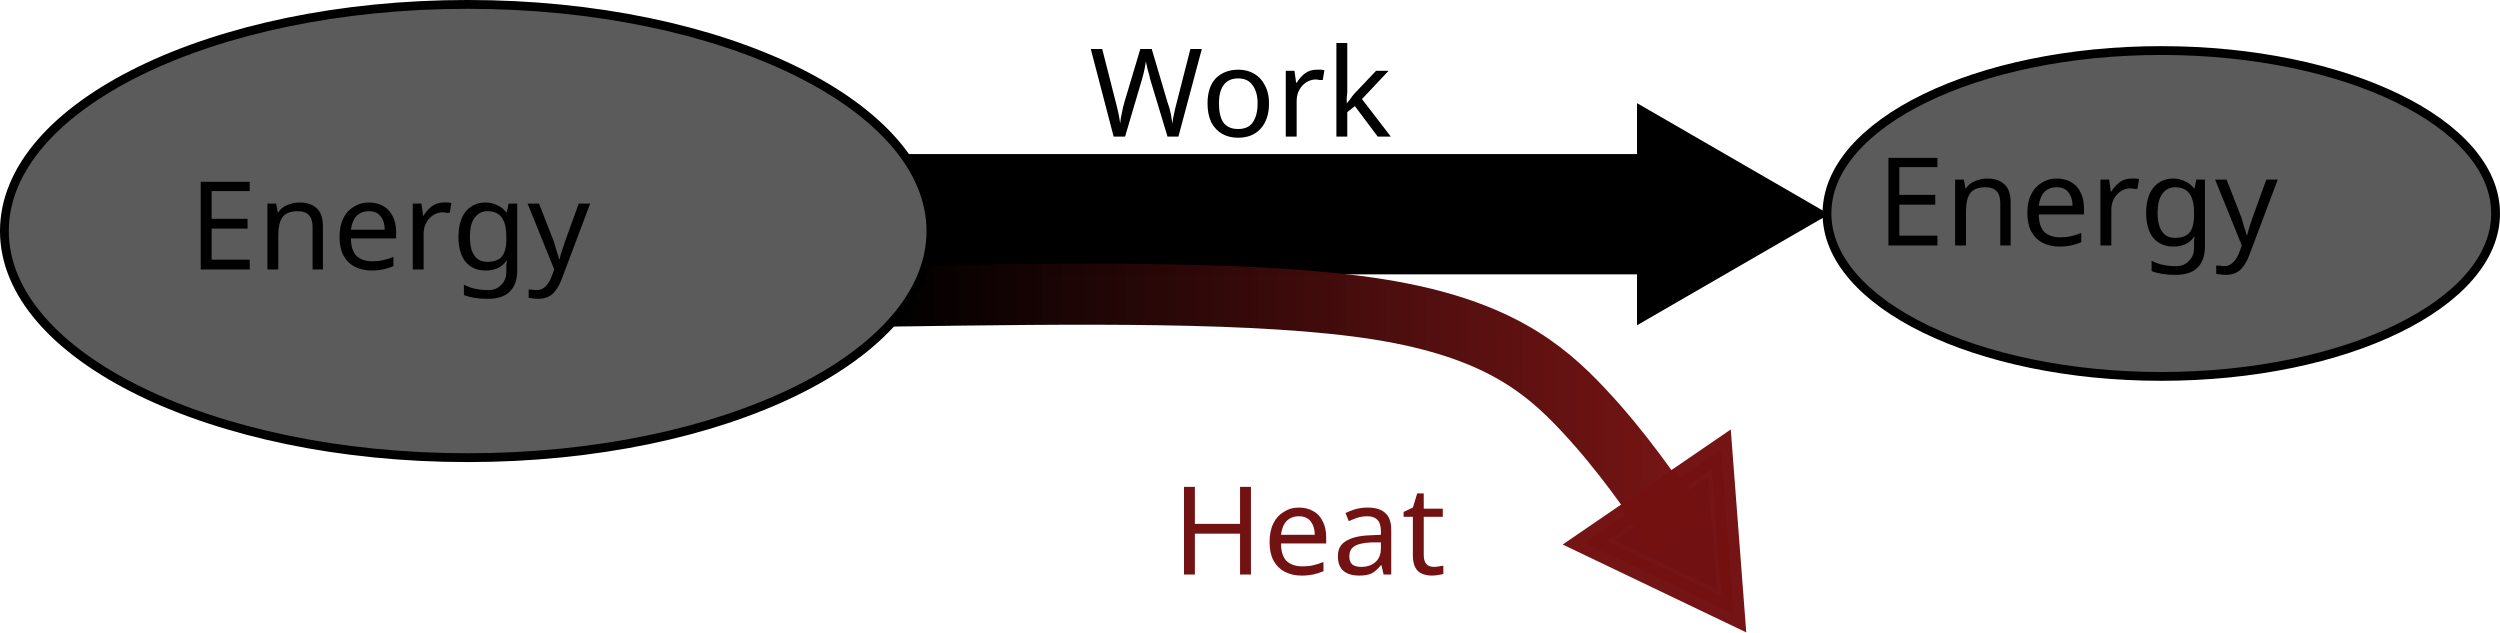
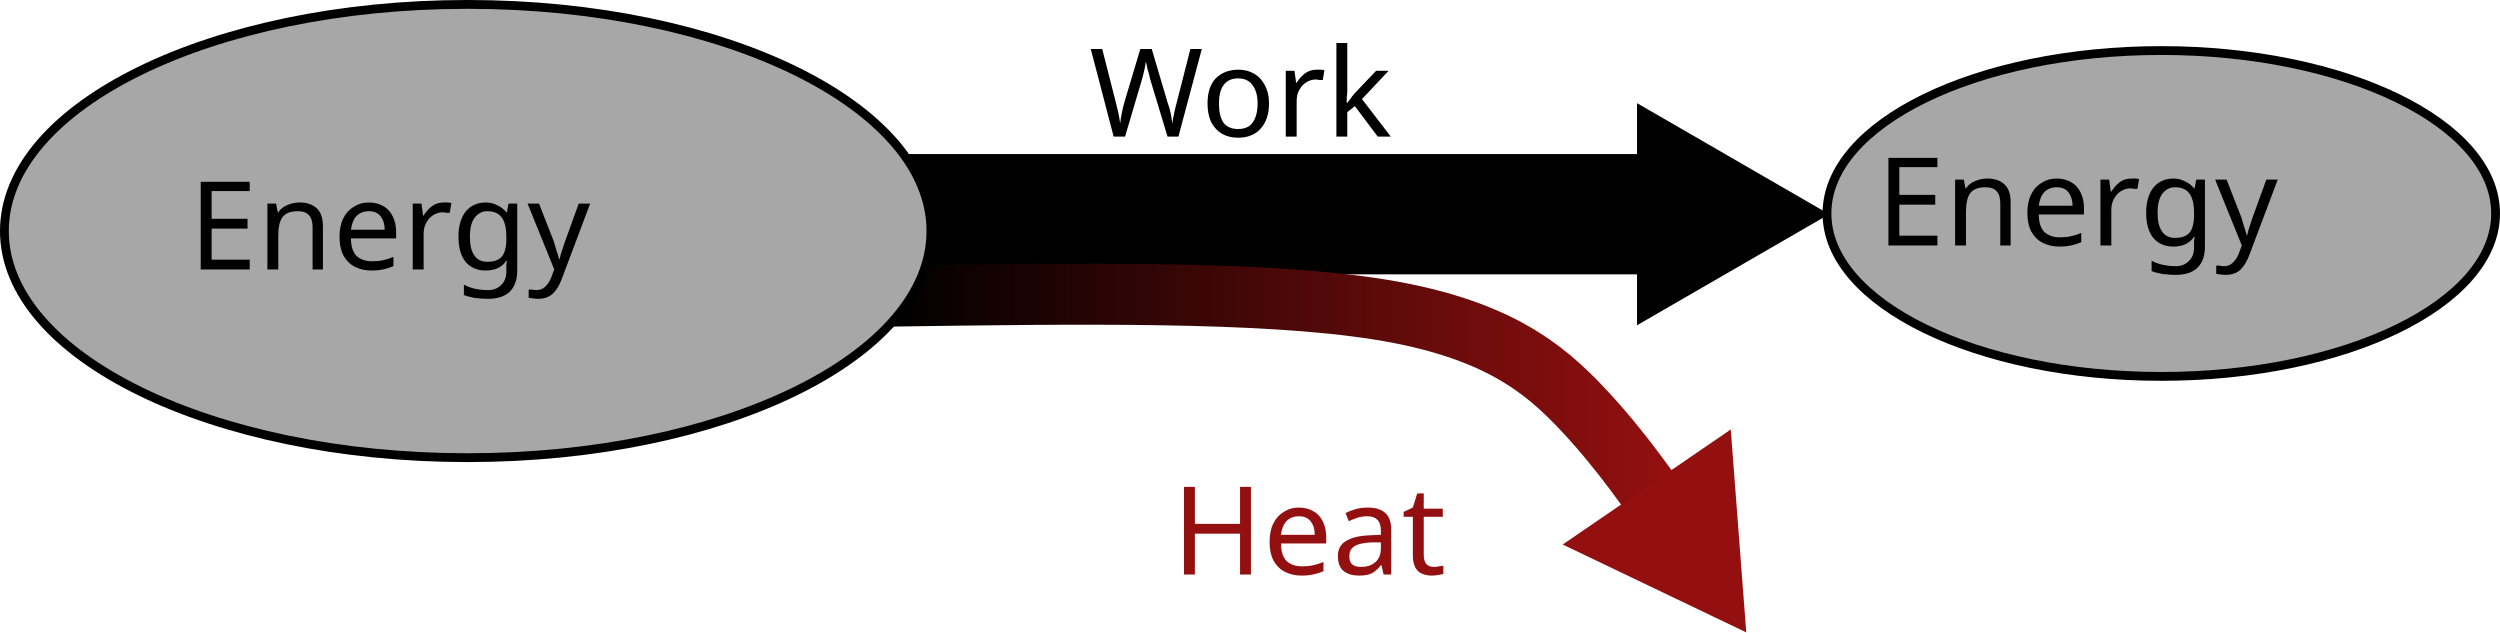
<svg xmlns="http://www.w3.org/2000/svg" xmlns:xlink="http://www.w3.org/1999/xlink" width="71.768mm" height="18.152mm" viewBox="0 0 71.768 18.152" version="1.1" id="svg1">
  <defs id="defs1">
    <linearGradient id="linearGradient3">
      <stop style="stop-color:#000000;stop-opacity:1;" offset="0" id="stop3" />
-       <stop style="stop-color:#7f1414;stop-opacity:0.989;" offset="1" id="stop4" />
+       <stop style="stop-color:#a21111;stop-opacity:1;" offset="1" id="stop4" />
    </linearGradient>
    <marker style="overflow:visible" id="Triangle" refX="0" refY="0" orient="auto-start-reverse" markerWidth="0.3" markerHeight="0.3" viewBox="0 0 1 1" preserveAspectRatio="xMidYMid">
      <path transform="scale(0.5)" style="fill:context-stroke;fill-rule:evenodd;stroke:context-stroke;stroke-width:1pt" d="M 5.77,0 -2.88,5 V -5 Z" id="path135" />
    </marker>
    <linearGradient xlink:href="#linearGradient3" id="linearGradient4" x1="46.689" y1="54.896" x2="71.099" y2="54.896" gradientUnits="userSpaceOnUse" />
    <marker style="overflow:visible" id="Triangle-3" refX="0" refY="0" orient="auto-start-reverse" markerWidth="0.5" markerHeight="0.5" viewBox="0 0 1 1" preserveAspectRatio="xMidYMid">
      <path transform="scale(0.5)" style="fill:context-stroke;fill-rule:evenodd;stroke:context-stroke;stroke-width:1pt" d="M 5.77,0 -2.88,5 V -5 Z" id="path135-8" />
    </marker>
  </defs>
  <g id="layer1" transform="translate(-20.22974,-43.82777)">
-     <ellipse style="fill:#5b5b5b;fill-opacity:1;stroke:#000000;stroke-width:0.253;stroke-dasharray:none" id="path1-2" cx="82.274" cy="49.956" rx="9.597" ry="4.677" />
+     <ellipse style="fill:#a7a7a7;fill-opacity:1;stroke:#000000;stroke-width:0.253;stroke-dasharray:none" id="path1-2" cx="82.274" cy="49.956" rx="9.597" ry="4.677" />
    <path style="fill:none;stroke:#000000;stroke-width:3.453;stroke-dasharray:none;marker-end:url(#Triangle)" d="M 45.82,49.977 H 69.061" id="path2" />
    <path style="fill:none;stroke:url(#linearGradient4);stroke-width:1.753;stroke-dasharray:none;stroke-opacity:1;marker-end:url(#Triangle)" d="m 46.702,50.645 c 5.321,-0.076 10.642,-0.152 13.995,0.383 3.353,0.536 4.739,1.683 5.851,2.867 1.112,1.183 1.95,2.402 2.788,3.621" id="path3" transform="translate(-0.881596,1.681563)" />
-     <path style="fill:none;stroke:#731212;stroke-width:1.9;stroke-dasharray:none;stroke-opacity:0.988;marker-end:url(#Triangle-3)" d="m 67.507,57.842 c 0.504,0.707 0.717,1.02 0.947,1.356" id="path2-5" />
+     <path style="fill:none;stroke:#941010;stroke-width:1.9;stroke-dasharray:none;stroke-opacity:1;marker-end:url(#Triangle-3)" d="m 67.507,57.842 c 0.504,0.707 0.717,1.02 0.947,1.356" id="path2-5" />
    <text xml:space="preserve" style="font-size:3.528px;line-height:1;font-family:sans-serif;-inkscape-font-specification:sans-serif;text-align:center;text-anchor:middle;fill:none;stroke:#731212;stroke-width:3.453;stroke-dasharray:none;stroke-opacity:0.988" x="82.154" y="50.874" id="text4-6">
      <tspan id="tspan4-8" style="font-size:3.528px;fill:#000000;fill-opacity:1;stroke:none;stroke-width:3.453" x="82.154" y="50.874">Energy</tspan>
    </text>
    <text xml:space="preserve" style="font-size:3.528px;line-height:1;font-family:sans-serif;-inkscape-font-specification:sans-serif;text-align:center;text-anchor:middle;fill:none;stroke:#731212;stroke-width:3.453;stroke-dasharray:none;stroke-opacity:0.988" x="58.132" y="47.748" id="text4-6-7">
      <tspan id="tspan4-8-8" style="font-size:3.528px;fill:#000000;fill-opacity:1;stroke:none;stroke-width:3.453" x="58.132" y="47.748">Work</tspan>
    </text>
-     <text xml:space="preserve" style="font-size:3.528px;line-height:1;font-family:sans-serif;-inkscape-font-specification:sans-serif;text-align:center;text-anchor:middle;fill:#731212;fill-opacity:1;stroke:#731212;stroke-width:3.453;stroke-dasharray:none;stroke-opacity:0.988" x="60.096" y="60.323" id="text4-6-7-5">
-       <tspan id="tspan4-8-8-6" style="font-size:3.528px;fill:#731212;fill-opacity:1;stroke:none;stroke-width:3.453" x="60.096" y="60.323">Heat</tspan>
+     <text xml:space="preserve" style="font-size:3.528px;line-height:1;font-family:sans-serif;-inkscape-font-specification:sans-serif;text-align:center;text-anchor:middle;fill:#941010;fill-opacity:1;stroke:#731212;stroke-width:3.453;stroke-dasharray:none;stroke-opacity:0.988" x="60.096" y="60.323" id="text4-6-7-5">
+       <tspan id="tspan4-8-8-6" style="font-size:3.528px;fill:#941010;fill-opacity:1;stroke:none;stroke-width:3.453" x="60.096" y="60.323">Heat</tspan>
    </text>
-     <ellipse style="fill:#5b5b5b;fill-opacity:1;stroke:#000000;stroke-width:0.253;stroke-dasharray:none" id="path1" cx="33.655" cy="50.46" rx="13.299" ry="6.506" />
+     <ellipse style="fill:#a7a7a7;fill-opacity:1;stroke:#000000;stroke-width:0.253;stroke-dasharray:none" id="path1" cx="33.655" cy="50.46" rx="13.299" ry="6.506" />
    <text xml:space="preserve" style="font-size:3.528px;line-height:1;font-family:sans-serif;-inkscape-font-specification:sans-serif;text-align:center;text-anchor:middle;fill:none;stroke:#731212;stroke-width:3.453;stroke-dasharray:none;stroke-opacity:0.988" x="33.705" y="51.563" id="text4">
      <tspan id="tspan4" style="font-size:3.528px;fill:#000000;fill-opacity:1;stroke:none;stroke-width:3.453" x="33.705" y="51.563">Energy</tspan>
    </text>
  </g>
</svg>
